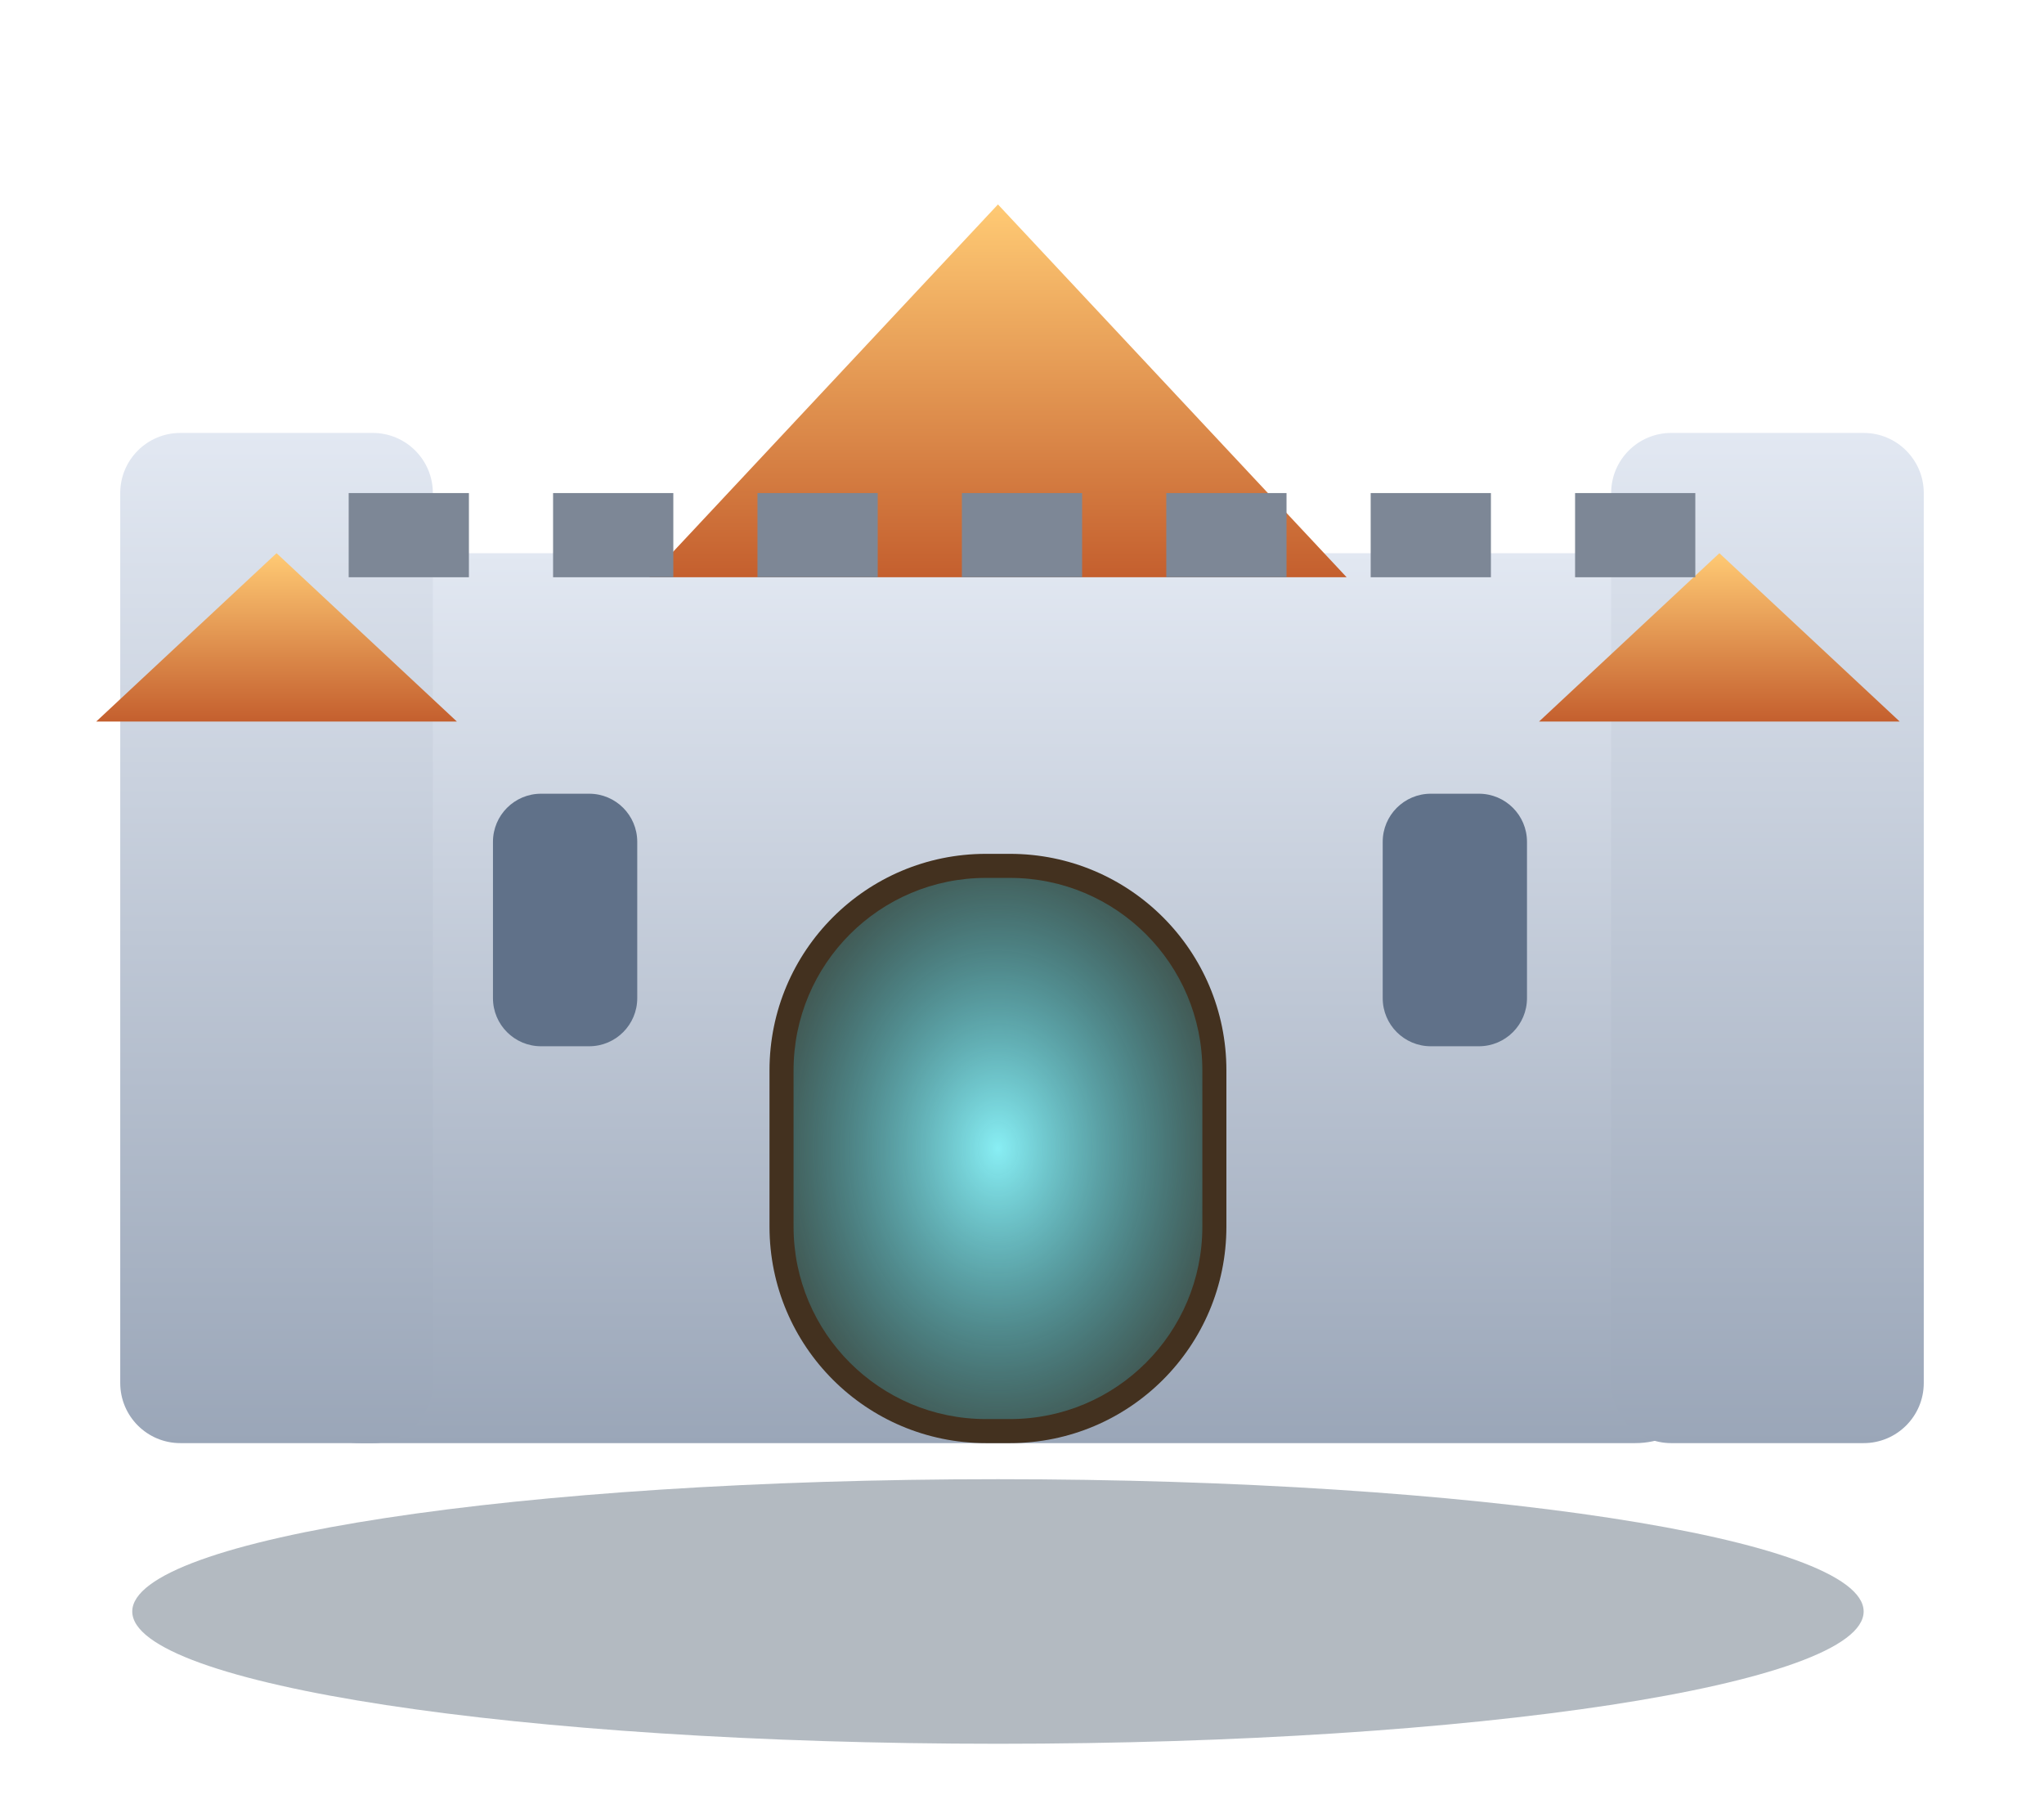
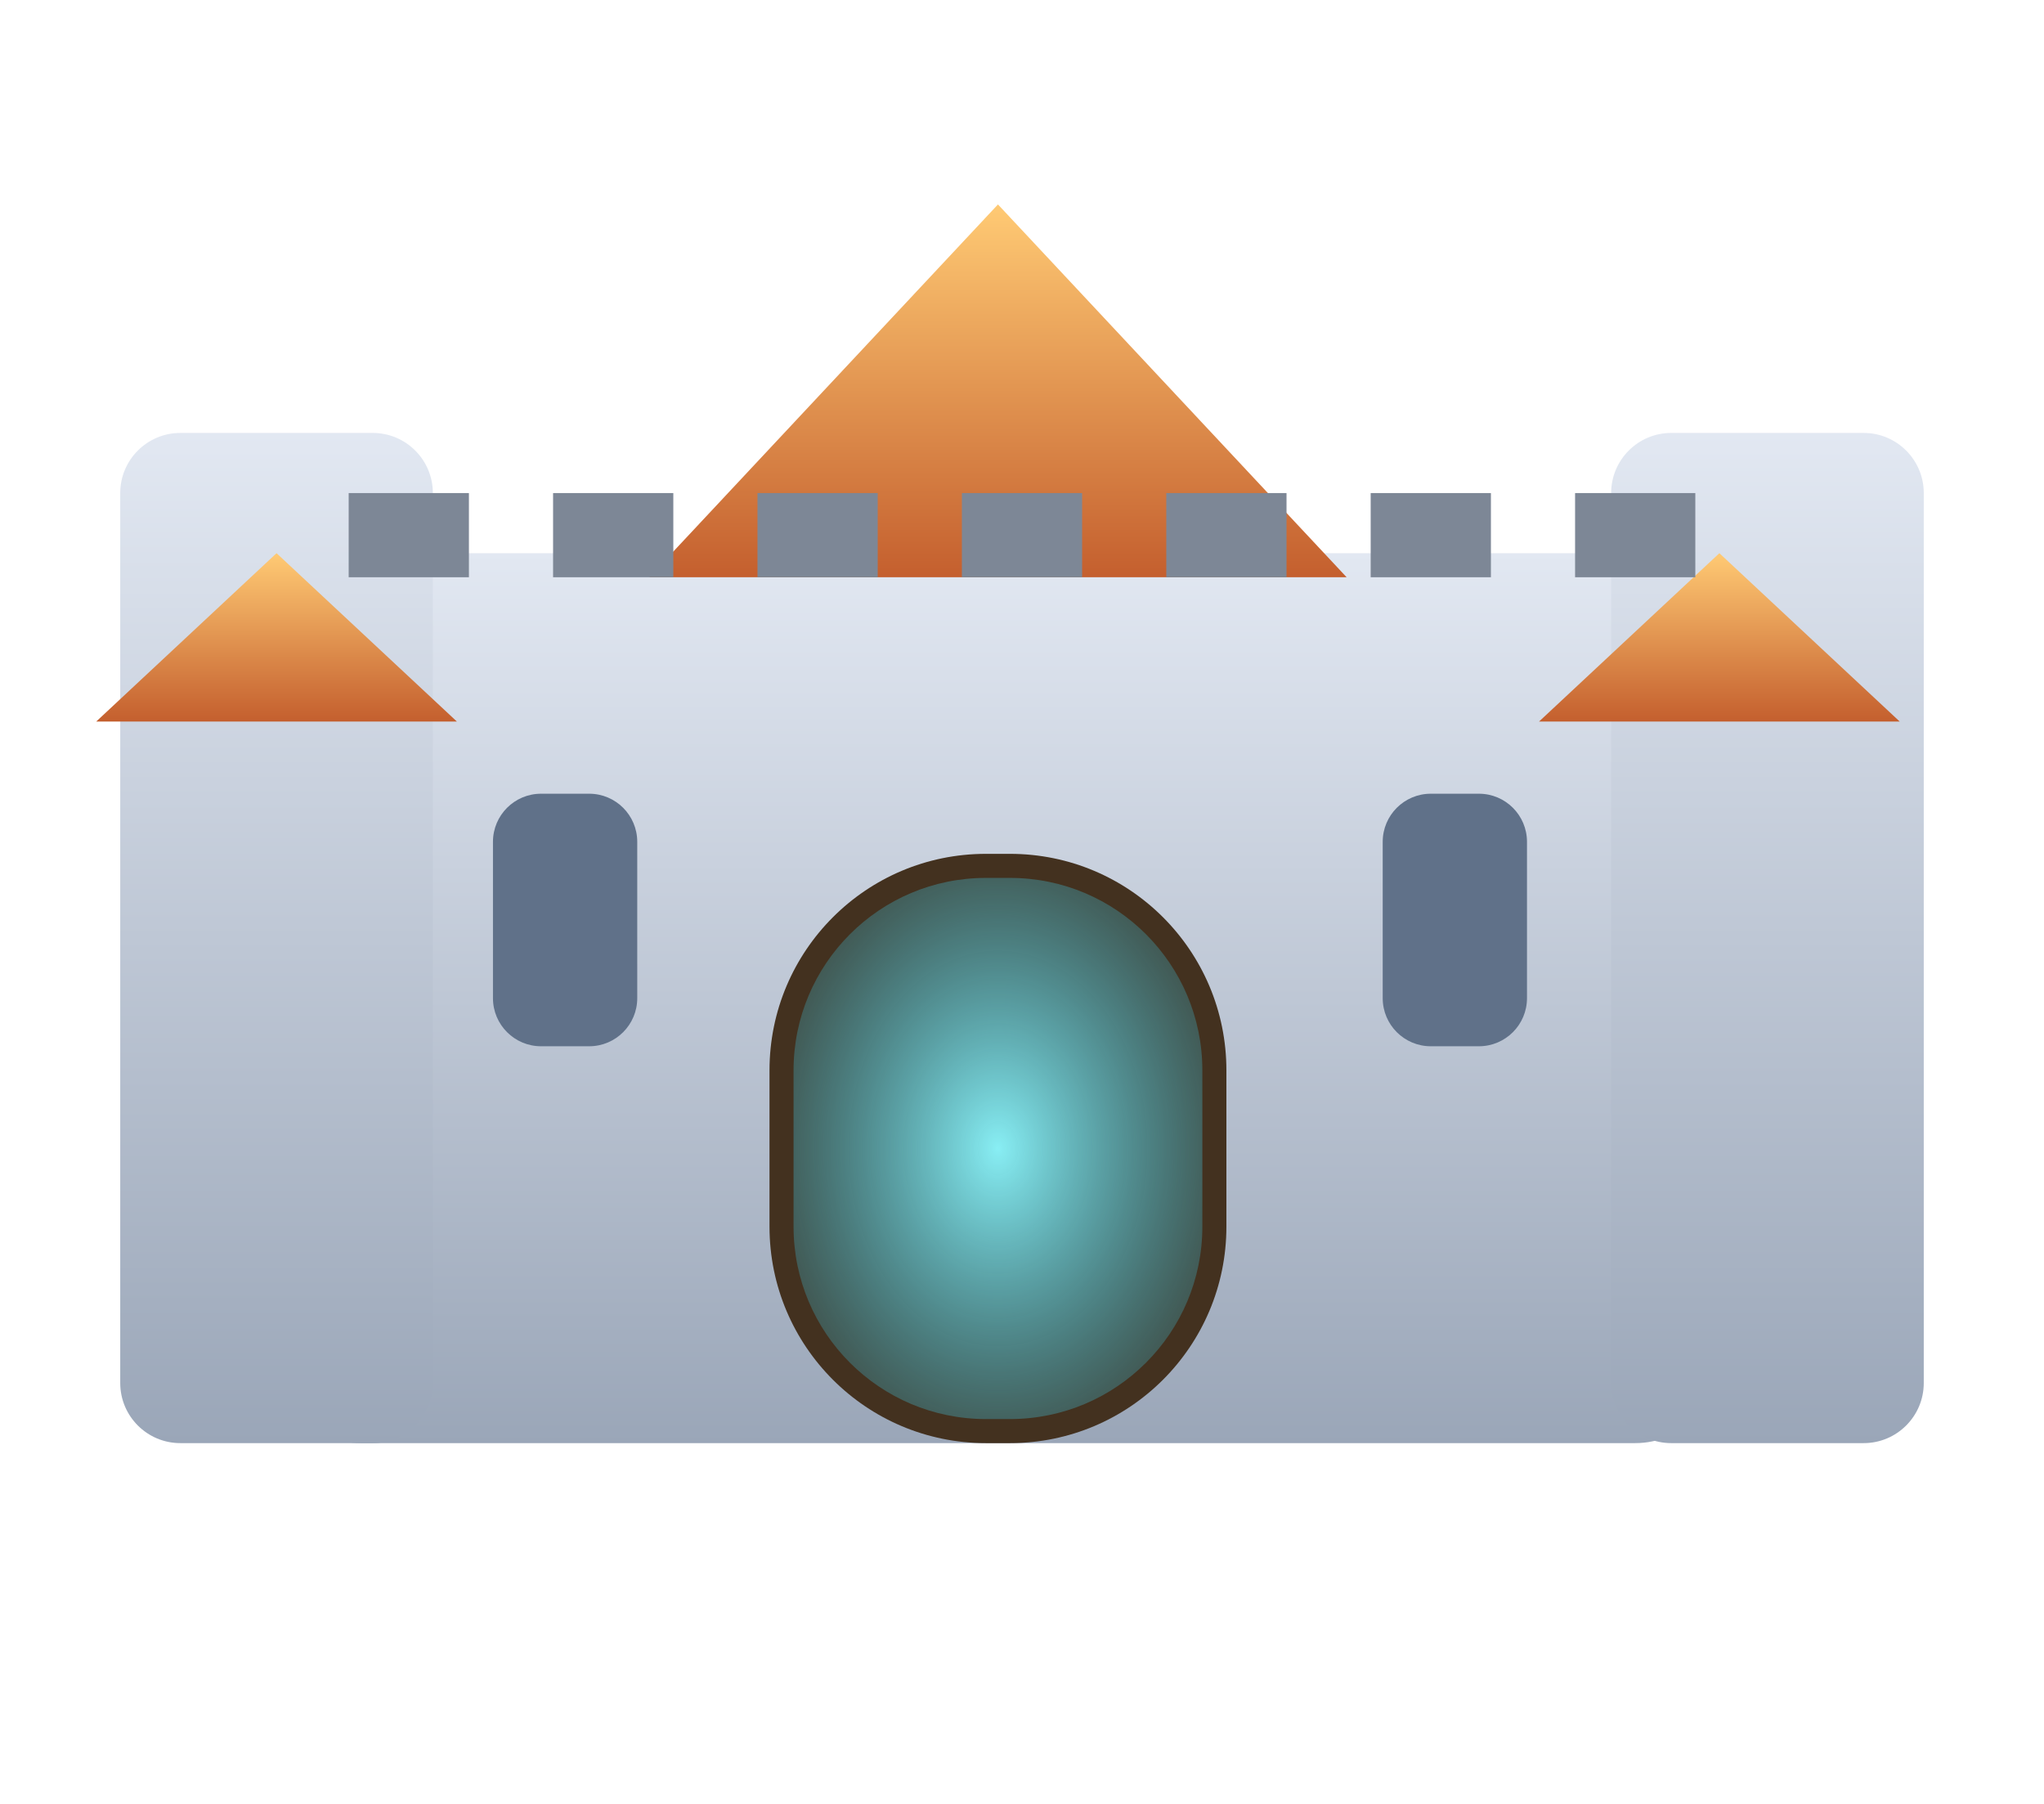
<svg xmlns="http://www.w3.org/2000/svg" width="340" height="300" viewBox="0 0 340 300">
  <defs>
    <linearGradient id="stone" x1="0" y1="0" x2="0" y2="1">
      <stop offset="0%" stop-color="#e2e8f2" />
      <stop offset="100%" stop-color="#9aa6b8" />
    </linearGradient>
    <linearGradient id="roof" x1="0" y1="0" x2="0" y2="1">
      <stop offset="0%" stop-color="#ffca74" />
      <stop offset="100%" stop-color="#c45f2e" />
    </linearGradient>
    <radialGradient id="gateGlow" cx="0.5" cy="0.5" r="0.65">
      <stop offset="0%" stop-color="#8cf8ff" stop-opacity="0.95" />
      <stop offset="100%" stop-color="#2fb8d8" stop-opacity="0.15" />
    </radialGradient>
  </defs>
-   <ellipse cx="166" cy="268" rx="144" ry="22" fill="#243a4e" opacity="0.35" />
  <rect x="46" y="92" width="240" height="148" rx="14" fill="url(#stone)" />
  <rect x="20" y="72" width="52" height="168" rx="10" fill="url(#stone)" />
  <rect x="268" y="72" width="52" height="168" rx="10" fill="url(#stone)" />
  <polygon points="46,92 16,120 76,120" fill="url(#roof)" />
  <polygon points="286,92 256,120 316,120" fill="url(#roof)" />
  <polygon points="166,34 108,96 224,96" fill="url(#roof)" />
  <g fill="#7d8796">
    <rect x="58" y="82" width="20" height="14" />
    <rect x="92" y="82" width="20" height="14" />
    <rect x="126" y="82" width="20" height="14" />
    <rect x="160" y="82" width="20" height="14" />
    <rect x="194" y="82" width="20" height="14" />
    <rect x="228" y="82" width="20" height="14" />
    <rect x="262" y="82" width="20" height="14" />
  </g>
  <rect x="128" y="142" width="76" height="98" rx="36" fill="#43311f" />
  <rect x="132" y="146" width="68" height="90" rx="32" fill="url(#gateGlow)" />
  <rect x="82" y="132" width="24" height="42" rx="8" fill="#607189" />
  <rect x="230" y="132" width="24" height="42" rx="8" fill="#607189" />
</svg>
